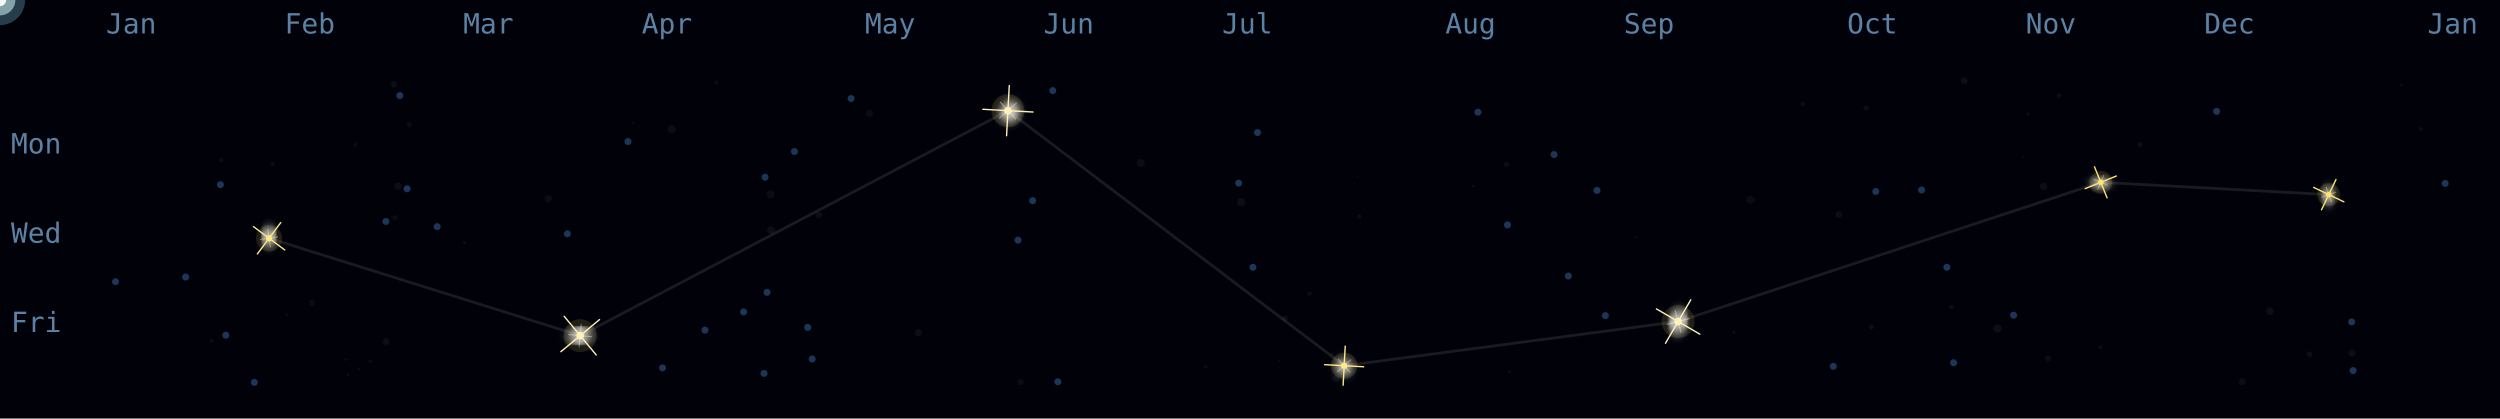
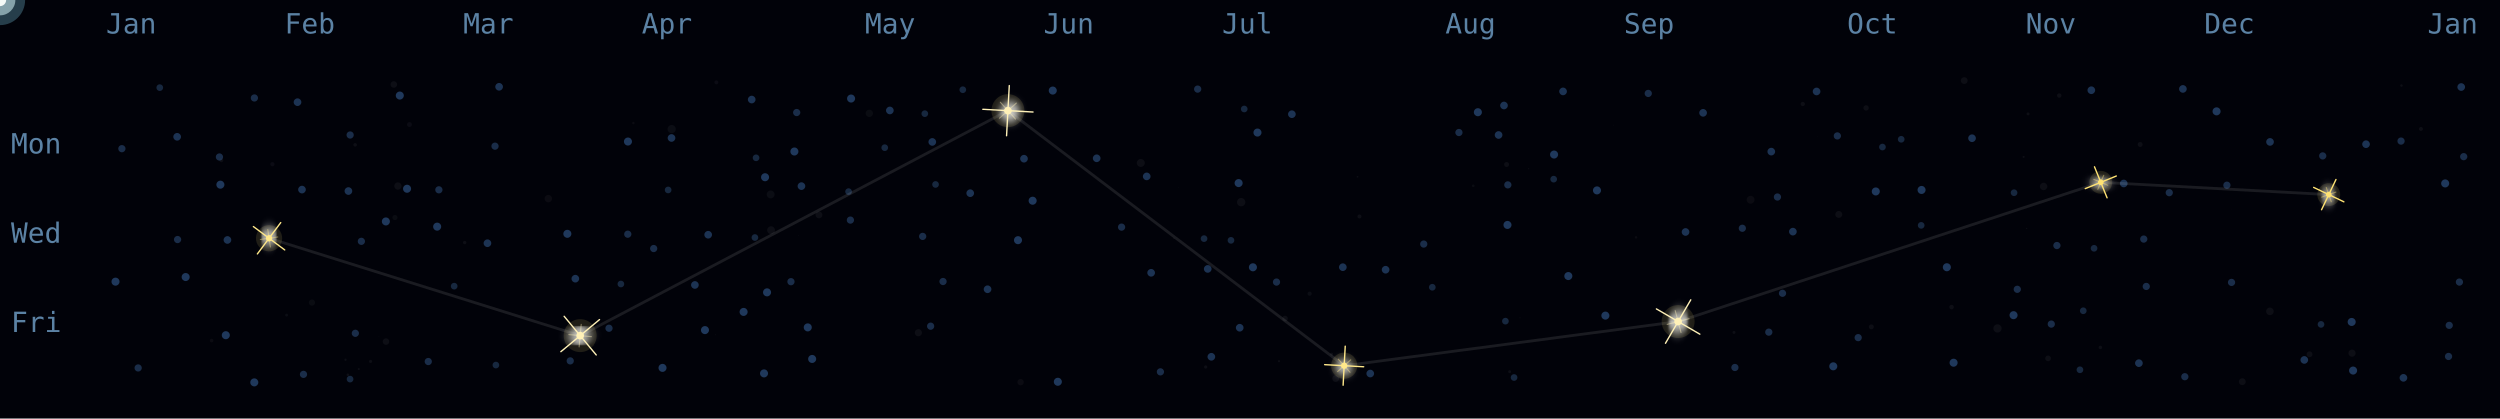
<svg xmlns="http://www.w3.org/2000/svg" viewBox="0 0 896 150" width="896" height="150" role="img" aria-label="Cinematic comet contribution graph">
  <rect x="0.00" y="0.00" width="896.00" height="150.00" fill="#010209" />
  <defs>
    <filter id="organic-sphere" x="-80%" y="-80%" width="260%" height="260%">
      <feTurbulence type="fractalNoise" baseFrequency="0.035" numOctaves="2" seed="7" result="noise" />
      <feDisplacementMap in="SourceGraphic" in2="noise" scale="4" xChannelSelector="R" yChannelSelector="G" result="displaced" />
      <feGaussianBlur in="displaced" stdDeviation="1.4" />
    </filter>
  </defs>
  <text x="22.00" y="55.00" font-family="monospace" font-size="10.00" fill="rgba(122,172,216,0.75)" text-anchor="end">Mon</text>
  <text x="22.00" y="87.00" font-family="monospace" font-size="10.00" fill="rgba(122,172,216,0.75)" text-anchor="end">Wed</text>
  <text x="22.00" y="119.00" font-family="monospace" font-size="10.00" fill="rgba(122,172,216,0.75)" text-anchor="end">Fri</text>
  <text x="38.00" y="12.00" font-family="monospace" font-size="10.00" fill="rgba(122,172,216,0.75)">Jan</text>
  <text x="102.00" y="12.00" font-family="monospace" font-size="10.00" fill="rgba(122,172,216,0.75)">Feb</text>
  <text x="166.00" y="12.00" font-family="monospace" font-size="10.00" fill="rgba(122,172,216,0.75)">Mar</text>
  <text x="230.00" y="12.00" font-family="monospace" font-size="10.00" fill="rgba(122,172,216,0.75)">Apr</text>
  <text x="310.00" y="12.00" font-family="monospace" font-size="10.00" fill="rgba(122,172,216,0.75)">May</text>
  <text x="374.00" y="12.00" font-family="monospace" font-size="10.00" fill="rgba(122,172,216,0.75)">Jun</text>
  <text x="438.00" y="12.00" font-family="monospace" font-size="10.00" fill="rgba(122,172,216,0.75)">Jul</text>
  <text x="518.00" y="12.00" font-family="monospace" font-size="10.00" fill="rgba(122,172,216,0.75)">Aug</text>
  <text x="582.00" y="12.00" font-family="monospace" font-size="10.00" fill="rgba(122,172,216,0.75)">Sep</text>
  <text x="662.00" y="12.00" font-family="monospace" font-size="10.00" fill="rgba(122,172,216,0.75)">Oct</text>
  <text x="726.00" y="12.00" font-family="monospace" font-size="10.00" fill="rgba(122,172,216,0.75)">Nov</text>
  <text x="790.00" y="12.00" font-family="monospace" font-size="10.00" fill="rgba(122,172,216,0.75)">Dec</text>
  <text x="870.00" y="12.00" font-family="monospace" font-size="10.00" fill="rgba(122,172,216,0.75)">Jan</text>
  <circle cx="738.04" cy="34.24" r="0.79" fill="hsl(0,0%,100%)" opacity="0.05">
    <animate attributeName="opacity" values="0.05;0.3;0.05" dur="7s" begin="-6.03s" repeatCount="indefinite" />
  </circle>
  <circle cx="651.31" cy="48.81" r="0.10" fill="hsl(0,0%,100%)" opacity="0.05">
    <animate attributeName="opacity" values="0.05;0.3;0.05" dur="7s" begin="-4.67s" repeatCount="indefinite" />
  </circle>
  <circle cx="541.05" cy="133.20" r="0.52" fill="hsl(0,0%,100%)" opacity="0.05">
    <animate attributeName="opacity" values="0.05;0.3;0.05" dur="7s" begin="-0.43s" repeatCount="indefinite" />
  </circle>
  <circle cx="699.44" cy="110.07" r="0.81" fill="hsl(0,0%,100%)" opacity="0.05">
    <animate attributeName="opacity" values="0.05;0.3;0.05" dur="7s" begin="-3.91s" repeatCount="indefinite" />
  </circle>
  <circle cx="256.74" cy="29.52" r="0.71" fill="hsl(268,32%,82%)" opacity="0.05">
    <animate attributeName="opacity" values="0.05;0.3;0.05" dur="7s" begin="-4.55s" repeatCount="indefinite" />
  </circle>
  <circle cx="141.55" cy="77.97" r="0.92" fill="hsl(130,22%,80%)" opacity="0.05">
    <animate attributeName="opacity" values="0.05;0.3;0.05" dur="7s" begin="-1.47s" repeatCount="indefinite" />
  </circle>
  <circle cx="196.52" cy="71.19" r="1.33" fill="hsl(15,35%,80%)" opacity="0.05">
    <animate attributeName="opacity" values="0.05;0.3;0.05" dur="7s" begin="-1.85s" repeatCount="indefinite" />
  </circle>
  <circle cx="869.56" cy="39.15" r="0.00" fill="hsl(200,45%,88%)" opacity="0.05">
    <animate attributeName="opacity" values="0.05;0.3;0.05" dur="7s" begin="-1.84s" repeatCount="indefinite" />
  </circle>
  <circle cx="703.98" cy="28.88" r="1.22" fill="hsl(0,0%,100%)" opacity="0.05">
    <animate attributeName="opacity" values="0.05;0.3;0.05" dur="7s" begin="-3.36s" repeatCount="indefinite" />
  </circle>
  <circle cx="257.67" cy="83.36" r="0.04" fill="hsl(0,0%,100%)" opacity="0.05">
    <animate attributeName="opacity" values="0.05;0.3;0.05" dur="7s" begin="-6.03s" repeatCount="indefinite" />
  </circle>
  <circle cx="725.27" cy="56.24" r="0.36" fill="hsl(0,0%,100%)" opacity="0.05">
    <animate attributeName="opacity" values="0.05;0.3;0.05" dur="7s" begin="-3.16s" repeatCount="indefinite" />
  </circle>
  <circle cx="528.02" cy="66.59" r="0.47" fill="hsl(130,22%,80%)" opacity="0.05">
    <animate attributeName="opacity" values="0.05;0.3;0.05" dur="7s" begin="-1.06s" repeatCount="indefinite" />
  </circle>
  <circle cx="734.03" cy="128.44" r="1.02" fill="hsl(0,0%,100%)" opacity="0.05">
    <animate attributeName="opacity" values="0.05;0.3;0.05" dur="7s" begin="-2.31s" repeatCount="indefinite" />
  </circle>
  <circle cx="97.63" cy="58.85" r="0.76" fill="hsl(268,32%,82%)" opacity="0.05">
    <animate attributeName="opacity" values="0.05;0.3;0.05" dur="7s" begin="-2.16s" repeatCount="indefinite" />
  </circle>
  <circle cx="586.36" cy="85.07" r="0.44" fill="hsl(15,35%,80%)" opacity="0.05">
    <animate attributeName="opacity" values="0.05;0.3;0.05" dur="7s" begin="-5.61s" repeatCount="indefinite" />
  </circle>
  <circle cx="813.53" cy="111.59" r="1.36" fill="hsl(0,0%,100%)" opacity="0.05">
    <animate attributeName="opacity" values="0.05;0.3;0.05" dur="7s" begin="-5.70s" repeatCount="indefinite" />
  </circle>
  <circle cx="469.37" cy="105.26" r="0.75" fill="hsl(200,45%,88%)" opacity="0.05">
    <animate attributeName="opacity" values="0.05;0.3;0.05" dur="7s" begin="-0.62s" repeatCount="indefinite" />
  </circle>
  <circle cx="276.20" cy="69.69" r="1.41" fill="hsl(200,45%,88%)" opacity="0.05">
    <animate attributeName="opacity" values="0.05;0.3;0.05" dur="7s" begin="-0.05s" repeatCount="indefinite" />
  </circle>
  <circle cx="365.78" cy="136.97" r="1.14" fill="hsl(15,35%,80%)" opacity="0.05">
    <animate attributeName="opacity" values="0.05;0.3;0.05" dur="7s" begin="-2.85s" repeatCount="indefinite" />
  </circle>
  <circle cx="832.16" cy="39.52" r="0.03" fill="hsl(130,22%,80%)" opacity="0.05">
    <animate attributeName="opacity" values="0.05;0.3;0.05" dur="7s" begin="-5.14s" repeatCount="indefinite" />
  </circle>
  <circle cx="227.00" cy="44.11" r="0.43" fill="hsl(15,35%,80%)" opacity="0.05">
    <animate attributeName="opacity" values="0.05;0.3;0.05" dur="7s" begin="-4.02s" repeatCount="indefinite" />
  </circle>
  <circle cx="867.67" cy="46.21" r="0.71" fill="hsl(0,0%,100%)" opacity="0.05">
    <animate attributeName="opacity" values="0.05;0.3;0.05" dur="7s" begin="-6.70s" repeatCount="indefinite" />
  </circle>
  <circle cx="627.41" cy="71.59" r="1.41" fill="hsl(15,35%,80%)" opacity="0.05">
    <animate attributeName="opacity" values="0.05;0.3;0.05" dur="7s" begin="-2.17s" repeatCount="indefinite" />
  </circle>
  <circle cx="240.73" cy="46.27" r="1.47" fill="hsl(200,45%,88%)" opacity="0.05">
    <animate attributeName="opacity" values="0.05;0.3;0.05" dur="7s" begin="-0.75s" repeatCount="indefinite" />
  </circle>
  <circle cx="444.84" cy="72.45" r="1.49" fill="hsl(0,0%,100%)" opacity="0.05">
    <animate attributeName="opacity" values="0.05;0.3;0.05" dur="7s" begin="-2.44s" repeatCount="indefinite" />
  </circle>
  <circle cx="246.79" cy="32.16" r="0.04" fill="hsl(0,0%,100%)" opacity="0.05">
    <animate attributeName="opacity" values="0.05;0.3;0.05" dur="7s" begin="-0.21s" repeatCount="indefinite" />
  </circle>
  <circle cx="79.34" cy="57.44" r="0.69" fill="hsl(0,0%,100%)" opacity="0.05">
    <animate attributeName="opacity" values="0.05;0.3;0.05" dur="7s" begin="-2.82s" repeatCount="indefinite" />
  </circle>
  <circle cx="135.81" cy="120.70" r="0.12" fill="hsl(130,22%,80%)" opacity="0.05">
    <animate attributeName="opacity" values="0.05;0.3;0.05" dur="7s" begin="-5.09s" repeatCount="indefinite" />
  </circle>
  <circle cx="726.85" cy="40.82" r="0.52" fill="hsl(0,0%,100%)" opacity="0.05">
    <animate attributeName="opacity" values="0.05;0.3;0.05" dur="7s" begin="-1.64s" repeatCount="indefinite" />
  </circle>
  <circle cx="127.28" cy="51.92" r="0.63" fill="hsl(0,0%,100%)" opacity="0.05">
    <animate attributeName="opacity" values="0.05;0.3;0.05" dur="7s" begin="-5.50s" repeatCount="indefinite" />
  </circle>
  <circle cx="329.14" cy="119.25" r="1.29" fill="hsl(0,0%,100%)" opacity="0.05">
    <animate attributeName="opacity" values="0.05;0.3;0.05" dur="7s" begin="-4.59s" repeatCount="indefinite" />
  </circle>
  <circle cx="460.56" cy="114.16" r="1.00" fill="hsl(0,0%,100%)" opacity="0.05">
    <animate attributeName="opacity" values="0.05;0.3;0.05" dur="7s" begin="-1.61s" repeatCount="indefinite" />
  </circle>
  <circle cx="715.90" cy="117.70" r="1.48" fill="hsl(0,0%,100%)" opacity="0.05">
    <animate attributeName="opacity" values="0.05;0.3;0.05" dur="7s" begin="-3.42s" repeatCount="indefinite" />
  </circle>
  <circle cx="501.13" cy="129.33" r="0.05" fill="hsl(0,0%,100%)" opacity="0.05">
    <animate attributeName="opacity" values="0.05;0.3;0.05" dur="7s" begin="-5.19s" repeatCount="indefinite" />
  </circle>
  <circle cx="75.84" cy="122.06" r="0.64" fill="hsl(15,35%,80%)" opacity="0.05">
    <animate attributeName="opacity" values="0.05;0.3;0.05" dur="7s" begin="-6.18s" repeatCount="indefinite" />
  </circle>
  <circle cx="432.11" cy="131.53" r="0.58" fill="hsl(0,0%,100%)" opacity="0.05">
    <animate attributeName="opacity" values="0.05;0.3;0.05" dur="7s" begin="-3.98s" repeatCount="indefinite" />
  </circle>
  <circle cx="138.34" cy="122.43" r="1.17" fill="hsl(0,0%,100%)" opacity="0.05">
    <animate attributeName="opacity" values="0.05;0.3;0.05" dur="7s" begin="-2.57s" repeatCount="indefinite" />
  </circle>
  <circle cx="256.49" cy="119.97" r="0.15" fill="hsl(0,0%,100%)" opacity="0.05">
    <animate attributeName="opacity" values="0.05;0.3;0.05" dur="7s" begin="-6.58s" repeatCount="indefinite" />
  </circle>
  <circle cx="408.86" cy="58.40" r="1.43" fill="hsl(0,0%,100%)" opacity="0.05">
    <animate attributeName="opacity" values="0.05;0.3;0.05" dur="7s" begin="-6.91s" repeatCount="indefinite" />
  </circle>
  <circle cx="420.73" cy="85.44" r="0.25" fill="hsl(200,45%,88%)" opacity="0.05">
    <animate attributeName="opacity" values="0.05;0.3;0.05" dur="7s" begin="-4.30s" repeatCount="indefinite" />
  </circle>
  <circle cx="318.39" cy="123.57" r="0.01" fill="hsl(0,0%,100%)" opacity="0.05">
    <animate attributeName="opacity" values="0.05;0.3;0.05" dur="7s" begin="-5.26s" repeatCount="indefinite" />
  </circle>
  <circle cx="422.29" cy="67.20" r="0.10" fill="hsl(0,0%,100%)" opacity="0.05">
    <animate attributeName="opacity" values="0.05;0.3;0.05" dur="7s" begin="-3.26s" repeatCount="indefinite" />
  </circle>
  <circle cx="102.71" cy="112.94" r="0.51" fill="hsl(200,45%,88%)" opacity="0.05">
    <animate attributeName="opacity" values="0.05;0.3;0.05" dur="7s" begin="-6.56s" repeatCount="indefinite" />
  </circle>
  <circle cx="732.43" cy="66.82" r="1.33" fill="hsl(0,0%,100%)" opacity="0.05">
    <animate attributeName="opacity" values="0.05;0.3;0.05" dur="7s" begin="-5.08s" repeatCount="indefinite" />
  </circle>
  <circle cx="311.56" cy="40.62" r="1.31" fill="hsl(130,22%,80%)" opacity="0.05">
    <animate attributeName="opacity" values="0.05;0.3;0.05" dur="7s" begin="-1.35s" repeatCount="indefinite" />
  </circle>
  <circle cx="827.73" cy="126.98" r="1.05" fill="hsl(0,0%,100%)" opacity="0.05">
    <animate attributeName="opacity" values="0.05;0.3;0.05" dur="7s" begin="-0.33s" repeatCount="indefinite" />
  </circle>
  <circle cx="141.14" cy="30.28" r="1.18" fill="hsl(0,0%,100%)" opacity="0.05">
    <animate attributeName="opacity" values="0.05;0.3;0.05" dur="7s" begin="-2.87s" repeatCount="indefinite" />
  </circle>
  <circle cx="286.23" cy="84.31" r="0.12" fill="hsl(0,0%,100%)" opacity="0.05">
    <animate attributeName="opacity" values="0.05;0.3;0.05" dur="7s" begin="-2.82s" repeatCount="indefinite" />
  </circle>
  <circle cx="123.83" cy="128.93" r="0.40" fill="hsl(0,0%,100%)" opacity="0.05">
    <animate attributeName="opacity" values="0.05;0.3;0.05" dur="7s" begin="-6.29s" repeatCount="indefinite" />
  </circle>
  <circle cx="124.67" cy="134.33" r="0.46" fill="hsl(0,0%,100%)" opacity="0.05">
    <animate attributeName="opacity" values="0.05;0.3;0.05" dur="7s" begin="-5.91s" repeatCount="indefinite" />
  </circle>
  <circle cx="132.82" cy="129.54" r="0.56" fill="hsl(0,0%,100%)" opacity="0.05">
    <animate attributeName="opacity" values="0.05;0.3;0.05" dur="7s" begin="-5.75s" repeatCount="indefinite" />
  </circle>
  <circle cx="799.72" cy="75.12" r="0.07" fill="hsl(0,0%,100%)" opacity="0.05">
    <animate attributeName="opacity" values="0.05;0.3;0.05" dur="7s" begin="-2.48s" repeatCount="indefinite" />
  </circle>
  <circle cx="212.81" cy="123.90" r="0.22" fill="hsl(0,0%,100%)" opacity="0.05">
    <animate attributeName="opacity" values="0.05;0.3;0.05" dur="7s" begin="-0.85s" repeatCount="indefinite" />
  </circle>
  <circle cx="767.03" cy="51.78" r="0.89" fill="hsl(0,0%,100%)" opacity="0.05">
    <animate attributeName="opacity" values="0.05;0.3;0.05" dur="7s" begin="-2.35s" repeatCount="indefinite" />
  </circle>
  <circle cx="803.64" cy="136.80" r="1.23" fill="hsl(0,0%,100%)" opacity="0.05">
    <animate attributeName="opacity" values="0.05;0.3;0.05" dur="7s" begin="-3.36s" repeatCount="indefinite" />
  </circle>
  <circle cx="539.96" cy="58.95" r="0.89" fill="hsl(0,0%,100%)" opacity="0.05">
    <animate attributeName="opacity" values="0.05;0.3;0.05" dur="7s" begin="-4.22s" repeatCount="indefinite" />
  </circle>
  <circle cx="726.36" cy="81.89" r="0.23" fill="hsl(0,0%,100%)" opacity="0.05">
    <animate attributeName="opacity" values="0.05;0.3;0.05" dur="7s" begin="-3.40s" repeatCount="indefinite" />
  </circle>
  <circle cx="842.97" cy="126.57" r="1.29" fill="hsl(0,0%,100%)" opacity="0.05">
    <animate attributeName="opacity" values="0.05;0.3;0.05" dur="7s" begin="-1.92s" repeatCount="indefinite" />
  </circle>
  <circle cx="478.72" cy="135.66" r="1.23" fill="hsl(0,0%,100%)" opacity="0.05">
    <animate attributeName="opacity" values="0.05;0.3;0.05" dur="7s" begin="-1.07s" repeatCount="indefinite" />
  </circle>
  <circle cx="293.52" cy="77.02" r="1.23" fill="hsl(0,0%,100%)" opacity="0.05">
    <animate attributeName="opacity" values="0.05;0.3;0.05" dur="7s" begin="-1.97s" repeatCount="indefinite" />
  </circle>
  <circle cx="486.55" cy="63.36" r="0.30" fill="hsl(0,0%,100%)" opacity="0.05">
    <animate attributeName="opacity" values="0.05;0.3;0.05" dur="7s" begin="-4.64s" repeatCount="indefinite" />
  </circle>
  <circle cx="621.47" cy="119.14" r="0.52" fill="hsl(0,0%,100%)" opacity="0.05">
    <animate attributeName="opacity" values="0.05;0.3;0.05" dur="7s" begin="-5.07s" repeatCount="indefinite" />
  </circle>
  <circle cx="668.81" cy="38.68" r="0.96" fill="hsl(0,0%,100%)" opacity="0.05">
    <animate attributeName="opacity" values="0.05;0.3;0.05" dur="7s" begin="-2.74s" repeatCount="indefinite" />
  </circle>
  <circle cx="544.77" cy="113.92" r="0.18" fill="hsl(0,0%,100%)" opacity="0.05">
    <animate attributeName="opacity" values="0.05;0.3;0.05" dur="7s" begin="-5.86s" repeatCount="indefinite" />
  </circle>
  <circle cx="477.24" cy="126.95" r="0.53" fill="hsl(0,0%,100%)" opacity="0.05">
    <animate attributeName="opacity" values="0.05;0.3;0.05" dur="7s" begin="-0.65s" repeatCount="indefinite" />
  </circle>
  <circle cx="128.58" cy="132.28" r="0.36" fill="hsl(0,0%,100%)" opacity="0.05">
    <animate attributeName="opacity" values="0.05;0.3;0.05" dur="7s" begin="-5.19s" repeatCount="indefinite" />
  </circle>
  <circle cx="458.39" cy="129.44" r="0.38" fill="hsl(0,0%,100%)" opacity="0.05">
    <animate attributeName="opacity" values="0.05;0.3;0.05" dur="7s" begin="-0.07s" repeatCount="indefinite" />
  </circle>
  <circle cx="276.35" cy="82.50" r="1.40" fill="hsl(0,0%,100%)" opacity="0.05">
    <animate attributeName="opacity" values="0.05;0.3;0.05" dur="7s" begin="-6.02s" repeatCount="indefinite" />
  </circle>
  <circle cx="166.54" cy="86.93" r="0.61" fill="hsl(0,0%,100%)" opacity="0.05">
    <animate attributeName="opacity" values="0.05;0.3;0.05" dur="7s" begin="-1.41s" repeatCount="indefinite" />
  </circle>
  <circle cx="146.75" cy="44.64" r="0.88" fill="hsl(268,32%,82%)" opacity="0.05">
    <animate attributeName="opacity" values="0.05;0.3;0.05" dur="7s" begin="-3.72s" repeatCount="indefinite" />
  </circle>
  <circle cx="487.23" cy="77.59" r="0.72" fill="hsl(0,0%,100%)" opacity="0.05">
    <animate attributeName="opacity" values="0.05;0.3;0.05" dur="7s" begin="-3.17s" repeatCount="indefinite" />
  </circle>
  <circle cx="547.87" cy="60.47" r="0.21" fill="hsl(0,0%,100%)" opacity="0.05">
    <animate attributeName="opacity" values="0.05;0.3;0.05" dur="7s" begin="-5.93s" repeatCount="indefinite" />
  </circle>
  <circle cx="659.02" cy="76.85" r="1.25" fill="hsl(0,0%,100%)" opacity="0.05">
    <animate attributeName="opacity" values="0.05;0.3;0.05" dur="7s" begin="-0.72s" repeatCount="indefinite" />
  </circle>
  <circle cx="646.12" cy="37.27" r="0.77" fill="hsl(0,0%,100%)" opacity="0.05">
    <animate attributeName="opacity" values="0.05;0.3;0.05" dur="7s" begin="-6.70s" repeatCount="indefinite" />
  </circle>
  <circle cx="752.77" cy="124.52" r="0.62" fill="hsl(0,0%,100%)" opacity="0.05">
    <animate attributeName="opacity" values="0.05;0.3;0.05" dur="7s" begin="-0.69s" repeatCount="indefinite" />
  </circle>
  <circle cx="578.33" cy="44.84" r="0.12" fill="hsl(0,0%,100%)" opacity="0.05">
    <animate attributeName="opacity" values="0.05;0.3;0.05" dur="7s" begin="-4.46s" repeatCount="indefinite" />
  </circle>
  <circle cx="860.68" cy="30.66" r="0.44" fill="hsl(0,0%,100%)" opacity="0.05">
    <animate attributeName="opacity" values="0.05;0.3;0.05" dur="7s" begin="-4.53s" repeatCount="indefinite" />
  </circle>
  <circle cx="142.61" cy="66.67" r="1.31" fill="hsl(0,0%,100%)" opacity="0.05">
    <animate attributeName="opacity" values="0.05;0.3;0.05" dur="7s" begin="-2.58s" repeatCount="indefinite" />
  </circle>
  <circle cx="670.69" cy="117.15" r="0.88" fill="hsl(0,0%,100%)" opacity="0.05">
    <animate attributeName="opacity" values="0.05;0.3;0.05" dur="7s" begin="-4.86s" repeatCount="indefinite" />
  </circle>
  <circle cx="111.81" cy="108.45" r="1.11" fill="hsl(130,22%,80%)" opacity="0.05">
    <animate attributeName="opacity" values="0.05;0.3;0.05" dur="7s" begin="-5.43s" repeatCount="indefinite" />
  </circle>
-   <circle cx="41.40" cy="100.95" r="1.26" fill="hsl(214,48%,39%)" opacity="0.56" />
-   <circle cx="66.54" cy="99.29" r="1.26" fill="hsl(214,48%,39%)" opacity="0.56" />
-   <circle cx="78.99" cy="66.19" r="1.26" fill="hsl(214,48%,39%)" opacity="0.56" />
-   <circle cx="80.93" cy="120.14" r="1.26" fill="hsl(214,48%,39%)" opacity="0.56" />
-   <circle cx="91.14" cy="137.05" r="1.26" fill="hsl(214,48%,39%)" opacity="0.56" />
-   <circle cx="143.29" cy="34.25" r="1.26" fill="hsl(214,48%,39%)" opacity="0.56" />
-   <circle cx="145.89" cy="67.65" r="1.26" fill="hsl(214,48%,39%)" opacity="0.56" />
-   <circle cx="138.30" cy="79.37" r="1.26" fill="hsl(214,48%,39%)" opacity="0.56" />
-   <circle cx="156.68" cy="81.23" r="1.26" fill="hsl(214,48%,39%)" opacity="0.56" />
-   <circle cx="203.34" cy="83.80" r="1.26" fill="hsl(214,48%,39%)" opacity="0.56" />
-   <circle cx="225.06" cy="50.73" r="1.26" fill="hsl(214,48%,39%)" opacity="0.56" />
-   <circle cx="237.45" cy="131.85" r="1.26" fill="hsl(214,48%,39%)" opacity="0.56" />
-   <circle cx="252.66" cy="118.31" r="1.26" fill="hsl(214,48%,39%)" opacity="0.56" />
-   <circle cx="274.20" cy="63.52" r="1.26" fill="hsl(214,48%,39%)" opacity="0.56" />
-   <circle cx="274.91" cy="104.78" r="1.26" fill="hsl(214,48%,39%)" opacity="0.56" />
-   <circle cx="266.51" cy="111.79" r="1.26" fill="hsl(214,48%,39%)" opacity="0.56" />
-   <circle cx="273.83" cy="133.83" r="1.26" fill="hsl(214,48%,39%)" opacity="0.56" />
-   <circle cx="284.71" cy="54.30" r="1.26" fill="hsl(214,48%,39%)" opacity="0.56" />
-   <circle cx="289.50" cy="117.34" r="1.26" fill="hsl(214,48%,39%)" opacity="0.56" />
-   <circle cx="291.08" cy="128.65" r="1.26" fill="hsl(214,48%,39%)" opacity="0.56" />
-   <circle cx="305.03" cy="35.32" r="1.26" fill="hsl(214,48%,39%)" opacity="0.56" />
-   <circle cx="370.10" cy="71.94" r="1.26" fill="hsl(214,48%,39%)" opacity="0.56" />
-   <circle cx="364.85" cy="86.08" r="1.26" fill="hsl(214,48%,39%)" opacity="0.56" />
-   <circle cx="377.31" cy="32.46" r="1.26" fill="hsl(214,48%,39%)" opacity="0.56" />
-   <circle cx="379.13" cy="136.83" r="1.26" fill="hsl(214,48%,39%)" opacity="0.56" />
-   <circle cx="450.68" cy="47.51" r="1.26" fill="hsl(214,48%,39%)" opacity="0.56" />
-   <circle cx="443.92" cy="65.62" r="1.26" fill="hsl(214,48%,39%)" opacity="0.56" />
-   <circle cx="449.05" cy="95.80" r="1.26" fill="hsl(214,48%,39%)" opacity="0.56" />
-   <circle cx="529.67" cy="40.22" r="1.26" fill="hsl(214,48%,39%)" opacity="0.56" />
-   <circle cx="540.28" cy="80.62" r="1.26" fill="hsl(214,48%,39%)" opacity="0.56" />
-   <circle cx="556.98" cy="55.39" r="1.26" fill="hsl(214,48%,39%)" opacity="0.56" />
-   <circle cx="562.09" cy="98.94" r="1.26" fill="hsl(214,48%,39%)" opacity="0.56" />
-   <circle cx="572.36" cy="68.24" r="1.26" fill="hsl(214,48%,39%)" opacity="0.56" />
-   <circle cx="575.37" cy="113.12" r="1.26" fill="hsl(214,48%,39%)" opacity="0.56" />
-   <circle cx="657.05" cy="131.29" r="1.26" fill="hsl(214,48%,39%)" opacity="0.56" />
-   <circle cx="672.28" cy="68.62" r="1.26" fill="hsl(214,48%,39%)" opacity="0.56" />
-   <circle cx="688.69" cy="68.08" r="1.26" fill="hsl(214,48%,39%)" opacity="0.56" />
-   <circle cx="697.75" cy="95.78" r="1.26" fill="hsl(214,48%,39%)" opacity="0.56" />
-   <circle cx="700.17" cy="130.00" r="1.26" fill="hsl(214,48%,39%)" opacity="0.56" />
-   <circle cx="721.66" cy="112.96" r="1.26" fill="hsl(214,48%,39%)" opacity="0.56" />
-   <circle cx="794.42" cy="39.91" r="1.26" fill="hsl(214,48%,39%)" opacity="0.56" />
-   <circle cx="842.84" cy="115.39" r="1.26" fill="hsl(214,48%,39%)" opacity="0.56" />
-   <circle cx="843.35" cy="132.81" r="1.26" fill="hsl(214,48%,39%)" opacity="0.56" />
-   <circle cx="876.35" cy="65.74" r="1.26" fill="hsl(214,48%,39%)" opacity="0.56" />
+   <circle cx="43.68" cy="53.28" r="1.30" fill="hsl(214,45%,34%)" opacity="0.55" />
+   <circle cx="41.40" cy="100.95" r="1.44" fill="hsl(214,48%,39%)" opacity="0.59" />
+   <circle cx="49.51" cy="131.87" r="1.30" fill="hsl(214,45%,34%)" opacity="0.55" />
+   <circle cx="57.26" cy="31.41" r="1.20" fill="hsl(214,44%,31%)" opacity="0.52" />
+   <circle cx="63.49" cy="49.03" r="1.37" fill="hsl(214,47%,37%)" opacity="0.57" />
+   <circle cx="63.64" cy="85.85" r="1.30" fill="hsl(214,45%,34%)" opacity="0.55" />
+   <circle cx="66.54" cy="99.29" r="1.44" fill="hsl(214,48%,39%)" opacity="0.59" />
+   <circle cx="78.64" cy="56.26" r="1.30" fill="hsl(214,45%,34%)" opacity="0.55" />
+   <circle cx="78.99" cy="66.19" r="1.44" fill="hsl(214,48%,39%)" opacity="0.59" />
+   <circle cx="81.51" cy="86.00" r="1.37" fill="hsl(214,47%,37%)" opacity="0.57" />
+   <circle cx="80.93" cy="120.14" r="1.44" fill="hsl(214,48%,39%)" opacity="0.59" />
+   <circle cx="91.17" cy="35.11" r="1.30" fill="hsl(214,45%,34%)" opacity="0.55" />
+   <circle cx="91.14" cy="137.05" r="1.44" fill="hsl(214,48%,39%)" opacity="0.59" />
+   <circle cx="106.63" cy="36.62" r="1.37" fill="hsl(214,47%,37%)" opacity="0.57" />
+   <circle cx="108.23" cy="67.95" r="1.37" fill="hsl(214,47%,37%)" opacity="0.57" />
+   <circle cx="108.77" cy="134.17" r="1.30" fill="hsl(214,45%,34%)" opacity="0.55" />
+   <circle cx="125.49" cy="48.38" r="1.30" fill="hsl(214,45%,34%)" opacity="0.55" />
+   <circle cx="124.87" cy="68.47" r="1.37" fill="hsl(214,47%,37%)" opacity="0.57" />
+   <circle cx="129.51" cy="86.49" r="1.30" fill="hsl(214,45%,34%)" opacity="0.55" />
+   <circle cx="127.35" cy="119.45" r="1.30" fill="hsl(214,45%,34%)" opacity="0.55" />
+   <circle cx="125.46" cy="135.87" r="1.20" fill="hsl(214,44%,31%)" opacity="0.52" />
+   <circle cx="143.29" cy="34.25" r="1.44" fill="hsl(214,48%,39%)" opacity="0.59" />
+   <circle cx="145.89" cy="67.65" r="1.44" fill="hsl(214,48%,39%)" opacity="0.59" />
+   <circle cx="138.30" cy="79.37" r="1.44" fill="hsl(214,48%,39%)" opacity="0.59" />
+   <circle cx="157.29" cy="68.03" r="1.30" fill="hsl(214,45%,34%)" opacity="0.55" />
+   <circle cx="156.68" cy="81.23" r="1.44" fill="hsl(214,48%,39%)" opacity="0.59" />
+   <circle cx="162.78" cy="102.56" r="1.20" fill="hsl(214,44%,31%)" opacity="0.52" />
+   <circle cx="153.49" cy="129.57" r="1.30" fill="hsl(214,45%,34%)" opacity="0.55" />
+   <circle cx="178.88" cy="31.11" r="1.37" fill="hsl(214,47%,37%)" opacity="0.57" />
+   <circle cx="177.41" cy="52.38" r="1.30" fill="hsl(214,45%,34%)" opacity="0.55" />
+   <circle cx="174.70" cy="87.17" r="1.37" fill="hsl(214,47%,37%)" opacity="0.57" />
+   <circle cx="177.73" cy="130.84" r="1.20" fill="hsl(214,44%,31%)" opacity="0.52" />
+   <circle cx="203.34" cy="83.80" r="1.44" fill="hsl(214,48%,39%)" opacity="0.59" />
+   <circle cx="206.20" cy="99.88" r="1.37" fill="hsl(214,47%,37%)" opacity="0.57" />
+   <circle cx="204.37" cy="129.34" r="1.30" fill="hsl(214,45%,34%)" opacity="0.55" />
+   <circle cx="225.06" cy="50.73" r="1.44" fill="hsl(214,48%,39%)" opacity="0.59" />
+   <circle cx="224.99" cy="83.93" r="1.30" fill="hsl(214,45%,34%)" opacity="0.55" />
+   <circle cx="222.53" cy="101.79" r="1.20" fill="hsl(214,44%,31%)" opacity="0.52" />
+   <circle cx="218.26" cy="117.64" r="1.30" fill="hsl(214,45%,34%)" opacity="0.55" />
+   <circle cx="240.67" cy="49.45" r="1.37" fill="hsl(214,47%,37%)" opacity="0.57" />
+   <circle cx="239.46" cy="68.08" r="1.20" fill="hsl(214,44%,31%)" opacity="0.52" />
+   <circle cx="234.28" cy="89.07" r="1.30" fill="hsl(214,45%,34%)" opacity="0.55" />
+   <circle cx="237.45" cy="131.85" r="1.44" fill="hsl(214,48%,39%)" opacity="0.59" />
+   <circle cx="253.81" cy="84.13" r="1.37" fill="hsl(214,47%,37%)" opacity="0.57" />
+   <circle cx="249.05" cy="102.13" r="1.37" fill="hsl(214,47%,37%)" opacity="0.57" />
+   <circle cx="252.66" cy="118.31" r="1.44" fill="hsl(214,48%,39%)" opacity="0.59" />
+   <circle cx="269.41" cy="35.68" r="1.37" fill="hsl(214,47%,37%)" opacity="0.57" />
+   <circle cx="270.97" cy="56.56" r="1.20" fill="hsl(214,44%,31%)" opacity="0.52" />
+   <circle cx="274.20" cy="63.52" r="1.44" fill="hsl(214,48%,39%)" opacity="0.59" />
+   <circle cx="270.56" cy="85.13" r="1.20" fill="hsl(214,44%,31%)" opacity="0.52" />
+   <circle cx="274.91" cy="104.78" r="1.44" fill="hsl(214,48%,39%)" opacity="0.59" />
+   <circle cx="266.51" cy="111.79" r="1.44" fill="hsl(214,48%,39%)" opacity="0.59" />
+   <circle cx="273.83" cy="133.83" r="1.44" fill="hsl(214,48%,39%)" opacity="0.59" />
+   <circle cx="285.53" cy="40.33" r="1.30" fill="hsl(214,45%,34%)" opacity="0.55" />
+   <circle cx="284.71" cy="54.30" r="1.44" fill="hsl(214,48%,39%)" opacity="0.59" />
+   <circle cx="287.24" cy="66.71" r="1.37" fill="hsl(214,47%,37%)" opacity="0.57" />
+   <circle cx="283.48" cy="100.95" r="1.30" fill="hsl(214,45%,34%)" opacity="0.55" />
+   <circle cx="289.50" cy="117.34" r="1.44" fill="hsl(214,48%,39%)" opacity="0.59" />
+   <circle cx="291.08" cy="128.65" r="1.44" fill="hsl(214,48%,39%)" opacity="0.59" />
+   <circle cx="305.03" cy="35.32" r="1.44" fill="hsl(214,48%,39%)" opacity="0.59" />
+   <circle cx="304.13" cy="68.68" r="1.20" fill="hsl(214,44%,31%)" opacity="0.52" />
+   <circle cx="304.78" cy="78.88" r="1.30" fill="hsl(214,45%,34%)" opacity="0.55" />
+   <circle cx="318.92" cy="39.59" r="1.37" fill="hsl(214,47%,37%)" opacity="0.57" />
+   <circle cx="317.09" cy="52.93" r="1.20" fill="hsl(214,44%,31%)" opacity="0.52" />
+   <circle cx="331.45" cy="40.74" r="1.20" fill="hsl(214,44%,31%)" opacity="0.52" />
+   <circle cx="334.13" cy="50.87" r="1.37" fill="hsl(214,47%,37%)" opacity="0.57" />
+   <circle cx="335.30" cy="66.11" r="1.20" fill="hsl(214,44%,31%)" opacity="0.52" />
+   <circle cx="330.68" cy="84.72" r="1.30" fill="hsl(214,45%,34%)" opacity="0.55" />
+   <circle cx="337.98" cy="100.89" r="1.30" fill="hsl(214,45%,34%)" opacity="0.55" />
+   <circle cx="333.54" cy="116.90" r="1.30" fill="hsl(214,45%,34%)" opacity="0.55" />
+   <circle cx="345.07" cy="32.16" r="1.20" fill="hsl(214,44%,31%)" opacity="0.52" />
+   <circle cx="347.73" cy="69.24" r="1.37" fill="hsl(214,47%,37%)" opacity="0.57" />
+   <circle cx="353.94" cy="103.67" r="1.37" fill="hsl(214,47%,37%)" opacity="0.57" />
+   <circle cx="367.00" cy="56.88" r="1.37" fill="hsl(214,47%,37%)" opacity="0.57" />
+   <circle cx="370.10" cy="71.94" r="1.44" fill="hsl(214,48%,39%)" opacity="0.59" />
+   <circle cx="364.85" cy="86.08" r="1.44" fill="hsl(214,48%,39%)" opacity="0.59" />
+   <circle cx="377.31" cy="32.46" r="1.44" fill="hsl(214,48%,39%)" opacity="0.59" />
+   <circle cx="379.13" cy="136.83" r="1.44" fill="hsl(214,48%,39%)" opacity="0.59" />
+   <circle cx="393.05" cy="56.73" r="1.37" fill="hsl(214,47%,37%)" opacity="0.57" />
+   <circle cx="401.97" cy="81.40" r="1.30" fill="hsl(214,45%,34%)" opacity="0.55" />
+   <circle cx="410.98" cy="63.22" r="1.37" fill="hsl(214,47%,37%)" opacity="0.57" />
+   <circle cx="412.57" cy="97.77" r="1.37" fill="hsl(214,47%,37%)" opacity="0.57" />
+   <circle cx="415.89" cy="133.27" r="1.30" fill="hsl(214,45%,34%)" opacity="0.55" />
+   <circle cx="429.24" cy="31.93" r="1.30" fill="hsl(214,45%,34%)" opacity="0.55" />
+   <circle cx="431.53" cy="85.52" r="1.20" fill="hsl(214,44%,31%)" opacity="0.52" />
+   <circle cx="432.85" cy="96.38" r="1.37" fill="hsl(214,47%,37%)" opacity="0.57" />
+   <circle cx="434.15" cy="127.87" r="1.37" fill="hsl(214,47%,37%)" opacity="0.57" />
+   <circle cx="445.93" cy="39.06" r="1.20" fill="hsl(214,44%,31%)" opacity="0.52" />
+   <circle cx="450.68" cy="47.51" r="1.44" fill="hsl(214,48%,39%)" opacity="0.59" />
+   <circle cx="443.92" cy="65.62" r="1.44" fill="hsl(214,48%,39%)" opacity="0.59" />
+   <circle cx="441.18" cy="86.14" r="1.20" fill="hsl(214,44%,31%)" opacity="0.52" />
+   <circle cx="449.05" cy="95.80" r="1.44" fill="hsl(214,48%,39%)" opacity="0.59" />
+   <circle cx="444.31" cy="117.46" r="1.37" fill="hsl(214,47%,37%)" opacity="0.57" />
+   <circle cx="463.01" cy="40.93" r="1.37" fill="hsl(214,47%,37%)" opacity="0.57" />
+   <circle cx="457.50" cy="101.09" r="1.30" fill="hsl(214,45%,34%)" opacity="0.55" />
+   <circle cx="481.27" cy="95.76" r="1.37" fill="hsl(214,47%,37%)" opacity="0.57" />
+   <circle cx="496.60" cy="96.67" r="1.37" fill="hsl(214,47%,37%)" opacity="0.57" />
+   <circle cx="491.10" cy="133.88" r="1.37" fill="hsl(214,47%,37%)" opacity="0.57" />
+   <circle cx="510.27" cy="87.47" r="1.30" fill="hsl(214,45%,34%)" opacity="0.55" />
+   <circle cx="513.34" cy="102.95" r="1.20" fill="hsl(214,44%,31%)" opacity="0.52" />
+   <circle cx="529.67" cy="40.22" r="1.44" fill="hsl(214,48%,39%)" opacity="0.59" />
+   <circle cx="522.88" cy="47.49" r="1.30" fill="hsl(214,45%,34%)" opacity="0.55" />
+   <circle cx="539.03" cy="37.81" r="1.37" fill="hsl(214,47%,37%)" opacity="0.57" />
+   <circle cx="537.09" cy="48.38" r="1.37" fill="hsl(214,47%,37%)" opacity="0.57" />
+   <circle cx="540.40" cy="66.26" r="1.30" fill="hsl(214,45%,34%)" opacity="0.55" />
+   <circle cx="540.28" cy="80.62" r="1.44" fill="hsl(214,48%,39%)" opacity="0.59" />
+   <circle cx="539.54" cy="115.10" r="1.20" fill="hsl(214,44%,31%)" opacity="0.52" />
+   <circle cx="542.64" cy="135.30" r="1.20" fill="hsl(214,44%,31%)" opacity="0.52" />
+   <circle cx="560.20" cy="32.76" r="1.37" fill="hsl(214,47%,37%)" opacity="0.57" />
+   <circle cx="556.98" cy="55.39" r="1.44" fill="hsl(214,48%,39%)" opacity="0.59" />
+   <circle cx="556.84" cy="64.21" r="1.20" fill="hsl(214,44%,31%)" opacity="0.52" />
+   <circle cx="562.09" cy="98.94" r="1.44" fill="hsl(214,48%,39%)" opacity="0.59" />
+   <circle cx="572.36" cy="68.24" r="1.44" fill="hsl(214,48%,39%)" opacity="0.59" />
+   <circle cx="575.37" cy="113.12" r="1.44" fill="hsl(214,48%,39%)" opacity="0.59" />
+   <circle cx="590.73" cy="33.48" r="1.30" fill="hsl(214,45%,34%)" opacity="0.55" />
+   <circle cx="610.39" cy="40.44" r="1.37" fill="hsl(214,47%,37%)" opacity="0.57" />
+   <circle cx="604.10" cy="83.14" r="1.37" fill="hsl(214,47%,37%)" opacity="0.57" />
+   <circle cx="624.45" cy="81.81" r="1.30" fill="hsl(214,45%,34%)" opacity="0.55" />
+   <circle cx="621.79" cy="131.71" r="1.30" fill="hsl(214,45%,34%)" opacity="0.55" />
+   <circle cx="634.83" cy="54.34" r="1.37" fill="hsl(214,47%,37%)" opacity="0.57" />
+   <circle cx="637.03" cy="70.61" r="1.30" fill="hsl(214,45%,34%)" opacity="0.55" />
+   <circle cx="642.57" cy="83.02" r="1.37" fill="hsl(214,47%,37%)" opacity="0.57" />
+   <circle cx="638.85" cy="105.11" r="1.30" fill="hsl(214,45%,34%)" opacity="0.55" />
+   <circle cx="633.93" cy="119.04" r="1.30" fill="hsl(214,45%,34%)" opacity="0.55" />
+   <circle cx="651.06" cy="32.78" r="1.37" fill="hsl(214,47%,37%)" opacity="0.57" />
+   <circle cx="658.50" cy="48.71" r="1.30" fill="hsl(214,45%,34%)" opacity="0.55" />
+   <circle cx="657.05" cy="131.29" r="1.44" fill="hsl(214,48%,39%)" opacity="0.59" />
+   <circle cx="674.67" cy="52.70" r="1.20" fill="hsl(214,44%,31%)" opacity="0.52" />
+   <circle cx="672.28" cy="68.62" r="1.44" fill="hsl(214,48%,39%)" opacity="0.59" />
+   <circle cx="665.97" cy="121.01" r="1.30" fill="hsl(214,45%,34%)" opacity="0.55" />
+   <circle cx="681.39" cy="49.92" r="1.20" fill="hsl(214,44%,31%)" opacity="0.52" />
+   <circle cx="688.69" cy="68.08" r="1.44" fill="hsl(214,48%,39%)" opacity="0.59" />
+   <circle cx="688.55" cy="80.77" r="1.20" fill="hsl(214,44%,31%)" opacity="0.52" />
+   <circle cx="706.78" cy="49.54" r="1.37" fill="hsl(214,47%,37%)" opacity="0.57" />
+   <circle cx="697.75" cy="95.78" r="1.44" fill="hsl(214,48%,39%)" opacity="0.59" />
+   <circle cx="700.17" cy="130.00" r="1.44" fill="hsl(214,48%,39%)" opacity="0.59" />
+   <circle cx="721.84" cy="69.07" r="1.20" fill="hsl(214,44%,31%)" opacity="0.52" />
+   <circle cx="722.99" cy="103.68" r="1.30" fill="hsl(214,45%,34%)" opacity="0.55" />
+   <circle cx="721.66" cy="112.96" r="1.44" fill="hsl(214,48%,39%)" opacity="0.59" />
+   <circle cx="737.19" cy="87.99" r="1.30" fill="hsl(214,45%,34%)" opacity="0.55" />
+   <circle cx="735.18" cy="116.15" r="1.30" fill="hsl(214,45%,34%)" opacity="0.55" />
+   <circle cx="749.53" cy="32.34" r="1.37" fill="hsl(214,47%,37%)" opacity="0.57" />
+   <circle cx="750.51" cy="88.99" r="1.20" fill="hsl(214,44%,31%)" opacity="0.52" />
+   <circle cx="746.64" cy="111.38" r="1.20" fill="hsl(214,44%,31%)" opacity="0.52" />
+   <circle cx="745.45" cy="132.53" r="1.20" fill="hsl(214,44%,31%)" opacity="0.52" />
+   <circle cx="761.15" cy="65.76" r="1.37" fill="hsl(214,47%,37%)" opacity="0.57" />
+   <circle cx="768.32" cy="85.68" r="1.30" fill="hsl(214,45%,34%)" opacity="0.55" />
+   <circle cx="769.22" cy="102.66" r="1.30" fill="hsl(214,45%,34%)" opacity="0.55" />
+   <circle cx="766.58" cy="130.16" r="1.37" fill="hsl(214,47%,37%)" opacity="0.57" />
+   <circle cx="782.35" cy="31.87" r="1.37" fill="hsl(214,47%,37%)" opacity="0.57" />
+   <circle cx="777.46" cy="69.05" r="1.30" fill="hsl(214,45%,34%)" opacity="0.55" />
+   <circle cx="783.04" cy="135.01" r="1.30" fill="hsl(214,45%,34%)" opacity="0.55" />
+   <circle cx="794.42" cy="39.91" r="1.44" fill="hsl(214,48%,39%)" opacity="0.59" />
+   <circle cx="798.12" cy="66.37" r="1.30" fill="hsl(214,45%,34%)" opacity="0.55" />
+   <circle cx="799.78" cy="101.21" r="1.30" fill="hsl(214,45%,34%)" opacity="0.55" />
+   <circle cx="813.58" cy="50.86" r="1.37" fill="hsl(214,47%,37%)" opacity="0.57" />
+   <circle cx="832.46" cy="55.87" r="1.30" fill="hsl(214,45%,34%)" opacity="0.55" />
+   <circle cx="831.85" cy="116.26" r="1.20" fill="hsl(214,44%,31%)" opacity="0.52" />
+   <circle cx="825.86" cy="129.00" r="1.37" fill="hsl(214,47%,37%)" opacity="0.57" />
+   <circle cx="847.99" cy="51.68" r="1.37" fill="hsl(214,47%,37%)" opacity="0.57" />
+   <circle cx="842.84" cy="115.39" r="1.44" fill="hsl(214,48%,39%)" opacity="0.59" />
+   <circle cx="843.35" cy="132.81" r="1.44" fill="hsl(214,48%,39%)" opacity="0.59" />
+   <circle cx="860.53" cy="50.56" r="1.30" fill="hsl(214,45%,34%)" opacity="0.55" />
+   <circle cx="861.39" cy="135.42" r="1.37" fill="hsl(214,47%,37%)" opacity="0.57" />
+   <circle cx="882.10" cy="31.19" r="1.37" fill="hsl(214,47%,37%)" opacity="0.57" />
+   <circle cx="882.99" cy="56.14" r="1.30" fill="hsl(214,45%,34%)" opacity="0.55" />
+   <circle cx="876.35" cy="65.74" r="1.44" fill="hsl(214,48%,39%)" opacity="0.59" />
+   <circle cx="881.45" cy="101.09" r="1.30" fill="hsl(214,45%,34%)" opacity="0.55" />
+   <circle cx="877.80" cy="116.61" r="1.30" fill="hsl(214,45%,34%)" opacity="0.55" />
+   <circle cx="877.55" cy="127.75" r="1.30" fill="hsl(214,45%,34%)" opacity="0.55" />
  <path d="M 96.43,85.39 L 207.94,120.29 L 361.24,39.66 L 481.75,131.07 L 601.44,115.24 L 752.92,65.34 L 834.63,69.75" fill="none" stroke="rgba(255,255,255,0.1)" stroke-width="1.00" stroke-linejoin="round" />
  <circle cx="0.00" cy="0.00" r="1.80" fill="hsl(185,80%,90%)" opacity="0.45">
    <animateMotion dur="8.30s" begin="-0.18s" repeatCount="indefinite" keyTimes="0;0.578;1" keyPoints="0;1;1" calcMode="linear" path="M 96.43,85.39 L 207.94,120.29 L 361.24,39.66 L 481.75,131.07 L 601.44,115.24 L 752.92,65.34 L 834.63,69.75" />
    <animate attributeName="opacity" dur="8.30s" begin="-0.18s" repeatCount="indefinite" keyTimes="0;0.578;0.579;1" values="0.45;0.45;0;0" />
  </circle>
  <circle cx="0.00" cy="0.00" r="1.30" fill="hsl(185,80%,90%)" opacity="0.28">
    <animateMotion dur="8.30s" begin="-0.36s" repeatCount="indefinite" keyTimes="0;0.578;1" keyPoints="0;1;1" calcMode="linear" path="M 96.43,85.39 L 207.94,120.29 L 361.24,39.66 L 481.75,131.07 L 601.44,115.24 L 752.92,65.34 L 834.63,69.75" />
    <animate attributeName="opacity" dur="8.30s" begin="-0.36s" repeatCount="indefinite" keyTimes="0;0.578;0.579;1" values="0.28;0.28;0;0" />
  </circle>
  <circle cx="0.00" cy="0.00" r="0.90" fill="hsl(185,80%,90%)" opacity="0.16">
    <animateMotion dur="8.30s" begin="-0.54s" repeatCount="indefinite" keyTimes="0;0.578;1" keyPoints="0;1;1" calcMode="linear" path="M 96.43,85.39 L 207.94,120.29 L 361.24,39.66 L 481.75,131.07 L 601.44,115.24 L 752.92,65.34 L 834.63,69.75" />
    <animate attributeName="opacity" dur="8.30s" begin="-0.54s" repeatCount="indefinite" keyTimes="0;0.578;0.579;1" values="0.16;0.16;0;0" />
  </circle>
  <circle cx="0.00" cy="0.00" r="0.60" fill="hsl(185,80%,90%)" opacity="0.08">
    <animateMotion dur="8.30s" begin="-0.72s" repeatCount="indefinite" keyTimes="0;0.578;1" keyPoints="0;1;1" calcMode="linear" path="M 96.43,85.39 L 207.94,120.29 L 361.24,39.66 L 481.75,131.07 L 601.44,115.24 L 752.92,65.34 L 834.63,69.75" />
    <animate attributeName="opacity" dur="8.30s" begin="-0.72s" repeatCount="indefinite" keyTimes="0;0.578;0.579;1" values="0.08;0.08;0;0" />
  </circle>
  <circle cx="0.00" cy="0.00" r="9.00" fill="hsl(195,90%,75%)" opacity="0.28">
    <animateMotion dur="8.30s" begin="0s" repeatCount="indefinite" keyTimes="0;0.578;1" keyPoints="0;1;1" calcMode="linear" path="M 96.43,85.39 L 207.94,120.29 L 361.24,39.66 L 481.75,131.07 L 601.44,115.24 L 752.92,65.34 L 834.63,69.75" />
    <animate attributeName="opacity" dur="8.30s" begin="0s" repeatCount="indefinite" keyTimes="0;0.578;0.579;1" values="0.28;0.28;0;0" />
  </circle>
  <circle cx="0.00" cy="0.00" r="5.50" fill="hsl(185,70%,90%)" opacity="0.55">
    <animateMotion dur="8.30s" begin="0s" repeatCount="indefinite" keyTimes="0;0.578;1" keyPoints="0;1;1" calcMode="linear" path="M 96.43,85.39 L 207.94,120.29 L 361.24,39.66 L 481.75,131.07 L 601.44,115.24 L 752.92,65.34 L 834.63,69.75" />
    <animate attributeName="opacity" dur="8.30s" begin="0s" repeatCount="indefinite" keyTimes="0;0.578;0.579;1" values="0.55;0.55;0;0" />
  </circle>
  <circle cx="0.00" cy="0.00" r="2.20" fill="hsl(150,35%,97%)" opacity="1.00">
    <animateMotion dur="8.30s" begin="0s" repeatCount="indefinite" keyTimes="0;0.578;1" keyPoints="0;1;1" calcMode="linear" path="M 96.43,85.39 L 207.94,120.29 L 361.24,39.66 L 481.75,131.07 L 601.44,115.24 L 752.92,65.34 L 834.63,69.75" />
    <animate attributeName="opacity" dur="8.30s" begin="0s" repeatCount="indefinite" keyTimes="0;0.578;0.579;1" values="1;1;0;0" />
  </circle>
  <g transform="rotate(36.7 96.43 85.39)">
    <circle cx="96.43" cy="85.39" r="4.70" fill="hsla(48,100%,74%,0.35)" fill-opacity="0.35">
      <animate attributeName="fill-opacity" values="0.25;0.45;0.25" dur="3s" begin="-0.00s" repeatCount="indefinite" />
    </circle>
    <circle cx="96.43" cy="85.39" r="2.82" fill="hsla(50,100%,99%,0.75)" filter="url(#organic-sphere)" />
    <line x1="94.20" y1="83.16" x2="98.66" y2="87.61" stroke="hsl(48,100%,77.0%)" stroke-width="0.40" stroke-opacity="0.42" stroke-linecap="round" />
    <line x1="94.20" y1="87.61" x2="98.66" y2="83.16" stroke="hsl(48,100%,77.0%)" stroke-width="0.40" stroke-opacity="0.42" stroke-linecap="round" />
    <line x1="89.43" y1="85.39" x2="103.43" y2="85.39" stroke="hsl(48,100%,77.0%)" stroke-width="0.50" stroke-linecap="round" />
    <line x1="96.43" y1="78.39" x2="96.43" y2="92.39" stroke="hsl(48,100%,77.0%)" stroke-width="0.50" stroke-linecap="round" />
    <circle cx="96.43" cy="85.39" r="1.14" fill="hsl(48,100%,77.0%)" />
  </g>
  <g transform="rotate(-39.7 207.94 120.29)">
    <circle cx="207.94" cy="120.29" r="5.90" fill="hsla(48,100%,74%,0.35)" fill-opacity="0.35">
      <animate attributeName="fill-opacity" values="0.25;0.45;0.25" dur="3s" begin="-0.60s" repeatCount="indefinite" />
    </circle>
    <circle cx="207.94" cy="120.29" r="3.54" fill="hsla(50,100%,99%,0.75)" filter="url(#organic-sphere)" />
    <line x1="205.07" y1="117.42" x2="210.80" y2="123.15" stroke="hsl(48,100%,86.0%)" stroke-width="0.40" stroke-opacity="0.42" stroke-linecap="round" />
    <line x1="205.07" y1="123.15" x2="210.80" y2="117.42" stroke="hsl(48,100%,86.0%)" stroke-width="0.40" stroke-opacity="0.42" stroke-linecap="round" />
    <line x1="198.94" y1="120.29" x2="216.94" y2="120.29" stroke="hsl(48,100%,86.0%)" stroke-width="0.50" stroke-linecap="round" />
    <line x1="207.94" y1="111.29" x2="207.94" y2="129.29" stroke="hsl(48,100%,86.0%)" stroke-width="0.50" stroke-linecap="round" />
    <circle cx="207.94" cy="120.29" r="1.38" fill="hsl(48,100%,86.0%)" />
  </g>
  <g transform="rotate(3.1 361.24 39.66)">
    <circle cx="361.24" cy="39.66" r="5.90" fill="hsla(48,100%,74%,0.35)" fill-opacity="0.35">
      <animate attributeName="fill-opacity" values="0.25;0.45;0.25" dur="3s" begin="-1.20s" repeatCount="indefinite" />
    </circle>
    <circle cx="361.24" cy="39.66" r="3.54" fill="hsla(50,100%,99%,0.75)" filter="url(#organic-sphere)" />
    <line x1="358.37" y1="36.80" x2="364.10" y2="42.52" stroke="hsl(48,100%,86.0%)" stroke-width="0.40" stroke-opacity="0.42" stroke-linecap="round" />
    <line x1="358.37" y1="42.52" x2="364.10" y2="36.80" stroke="hsl(48,100%,86.0%)" stroke-width="0.40" stroke-opacity="0.42" stroke-linecap="round" />
    <line x1="352.24" y1="39.66" x2="370.24" y2="39.66" stroke="hsl(48,100%,86.0%)" stroke-width="0.50" stroke-linecap="round" />
    <line x1="361.24" y1="30.66" x2="361.24" y2="48.66" stroke="hsl(48,100%,86.0%)" stroke-width="0.50" stroke-linecap="round" />
    <circle cx="361.24" cy="39.66" r="1.38" fill="hsl(48,100%,86.0%)" />
  </g>
  <g transform="rotate(3.1 481.75 131.07)">
    <circle cx="481.75" cy="131.07" r="4.70" fill="hsla(48,100%,74%,0.35)" fill-opacity="0.35">
      <animate attributeName="fill-opacity" values="0.25;0.45;0.25" dur="3s" begin="-1.80s" repeatCount="indefinite" />
    </circle>
    <circle cx="481.75" cy="131.07" r="2.82" fill="hsla(50,100%,99%,0.75)" filter="url(#organic-sphere)" />
    <line x1="479.52" y1="128.85" x2="483.97" y2="133.30" stroke="hsl(48,100%,77.0%)" stroke-width="0.40" stroke-opacity="0.42" stroke-linecap="round" />
    <line x1="479.52" y1="133.30" x2="483.97" y2="128.85" stroke="hsl(48,100%,77.0%)" stroke-width="0.40" stroke-opacity="0.42" stroke-linecap="round" />
    <line x1="474.75" y1="131.07" x2="488.75" y2="131.07" stroke="hsl(48,100%,77.0%)" stroke-width="0.50" stroke-linecap="round" />
    <line x1="481.75" y1="124.07" x2="481.75" y2="138.07" stroke="hsl(48,100%,77.0%)" stroke-width="0.50" stroke-linecap="round" />
    <circle cx="481.75" cy="131.07" r="1.14" fill="hsl(48,100%,77.0%)" />
  </g>
  <g transform="rotate(30.2 601.44 115.24)">
    <circle cx="601.44" cy="115.24" r="5.90" fill="hsla(48,100%,74%,0.35)" fill-opacity="0.35">
      <animate attributeName="fill-opacity" values="0.25;0.45;0.25" dur="3s" begin="-2.40s" repeatCount="indefinite" />
    </circle>
    <circle cx="601.44" cy="115.24" r="3.54" fill="hsla(50,100%,99%,0.75)" filter="url(#organic-sphere)" />
    <line x1="598.57" y1="112.38" x2="604.30" y2="118.11" stroke="hsl(48,100%,86.0%)" stroke-width="0.40" stroke-opacity="0.42" stroke-linecap="round" />
    <line x1="598.57" y1="118.11" x2="604.30" y2="112.38" stroke="hsl(48,100%,86.0%)" stroke-width="0.40" stroke-opacity="0.42" stroke-linecap="round" />
    <line x1="592.44" y1="115.24" x2="610.44" y2="115.24" stroke="hsl(48,100%,86.0%)" stroke-width="0.50" stroke-linecap="round" />
    <line x1="601.44" y1="106.24" x2="601.44" y2="124.24" stroke="hsl(48,100%,86.0%)" stroke-width="0.50" stroke-linecap="round" />
    <circle cx="601.44" cy="115.24" r="1.38" fill="hsl(48,100%,86.0%)" />
  </g>
  <g transform="rotate(-22.1 752.92 65.34)">
    <circle cx="752.92" cy="65.34" r="4.10" fill="hsla(48,100%,74%,0.35)" fill-opacity="0.35">
      <animate attributeName="fill-opacity" values="0.25;0.45;0.25" dur="3s" begin="-3.00s" repeatCount="indefinite" />
    </circle>
    <circle cx="752.92" cy="65.34" r="2.46" fill="hsla(50,100%,99%,0.75)" filter="url(#organic-sphere)" />
    <line x1="751.01" y1="63.43" x2="754.83" y2="67.25" stroke="hsl(48,100%,72.5%)" stroke-width="0.40" stroke-opacity="0.42" stroke-linecap="round" />
    <line x1="751.01" y1="67.25" x2="754.83" y2="63.43" stroke="hsl(48,100%,72.5%)" stroke-width="0.40" stroke-opacity="0.42" stroke-linecap="round" />
    <line x1="746.92" y1="65.34" x2="758.92" y2="65.34" stroke="hsl(48,100%,72.5%)" stroke-width="0.50" stroke-linecap="round" />
    <line x1="752.92" y1="59.34" x2="752.92" y2="71.34" stroke="hsl(48,100%,72.5%)" stroke-width="0.50" stroke-linecap="round" />
    <circle cx="752.92" cy="65.34" r="1.02" fill="hsl(48,100%,72.5%)" />
  </g>
  <g transform="rotate(25.5 834.63 69.75)">
    <circle cx="834.63" cy="69.75" r="4.10" fill="hsla(48,100%,74%,0.35)" fill-opacity="0.35">
      <animate attributeName="fill-opacity" values="0.25;0.45;0.25" dur="3s" begin="-3.60s" repeatCount="indefinite" />
    </circle>
    <circle cx="834.63" cy="69.75" r="2.46" fill="hsla(50,100%,99%,0.75)" filter="url(#organic-sphere)" />
    <line x1="832.72" y1="67.84" x2="836.54" y2="71.66" stroke="hsl(48,100%,72.5%)" stroke-width="0.40" stroke-opacity="0.42" stroke-linecap="round" />
    <line x1="832.72" y1="71.66" x2="836.54" y2="67.84" stroke="hsl(48,100%,72.5%)" stroke-width="0.40" stroke-opacity="0.42" stroke-linecap="round" />
    <line x1="828.63" y1="69.75" x2="840.63" y2="69.75" stroke="hsl(48,100%,72.5%)" stroke-width="0.50" stroke-linecap="round" />
    <line x1="834.63" y1="63.75" x2="834.63" y2="75.75" stroke="hsl(48,100%,72.5%)" stroke-width="0.50" stroke-linecap="round" />
    <circle cx="834.63" cy="69.75" r="1.02" fill="hsl(48,100%,72.5%)" />
  </g>
</svg>
